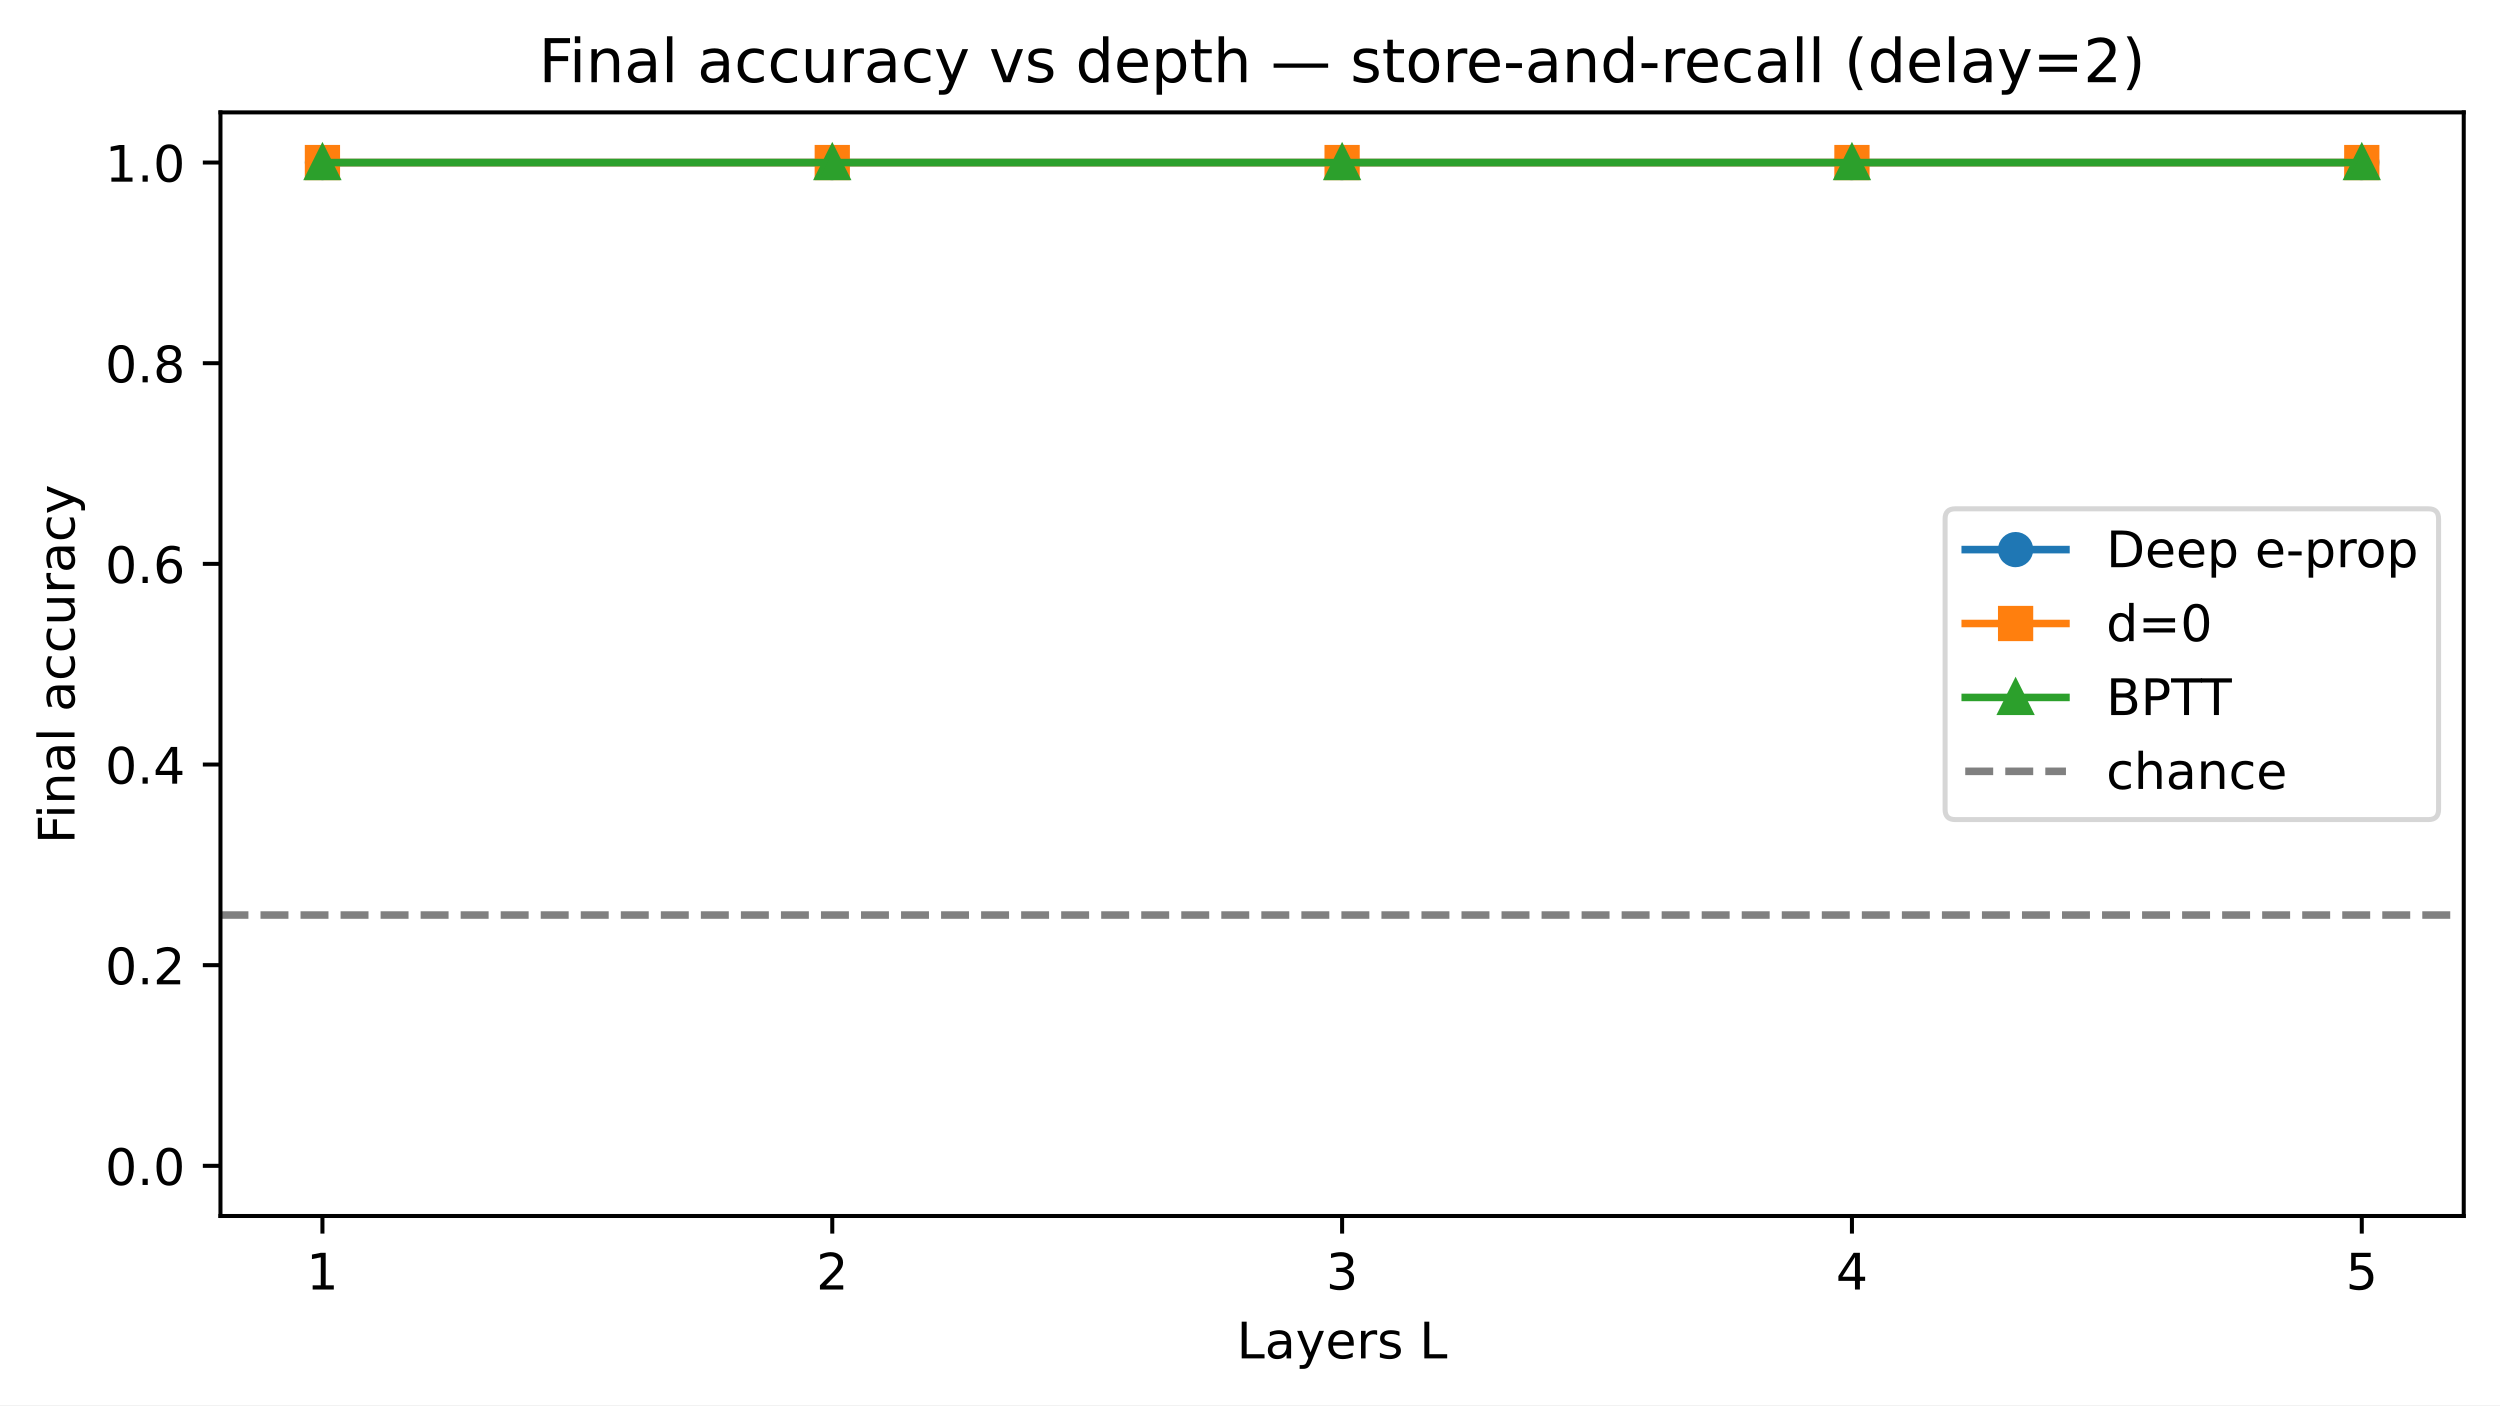
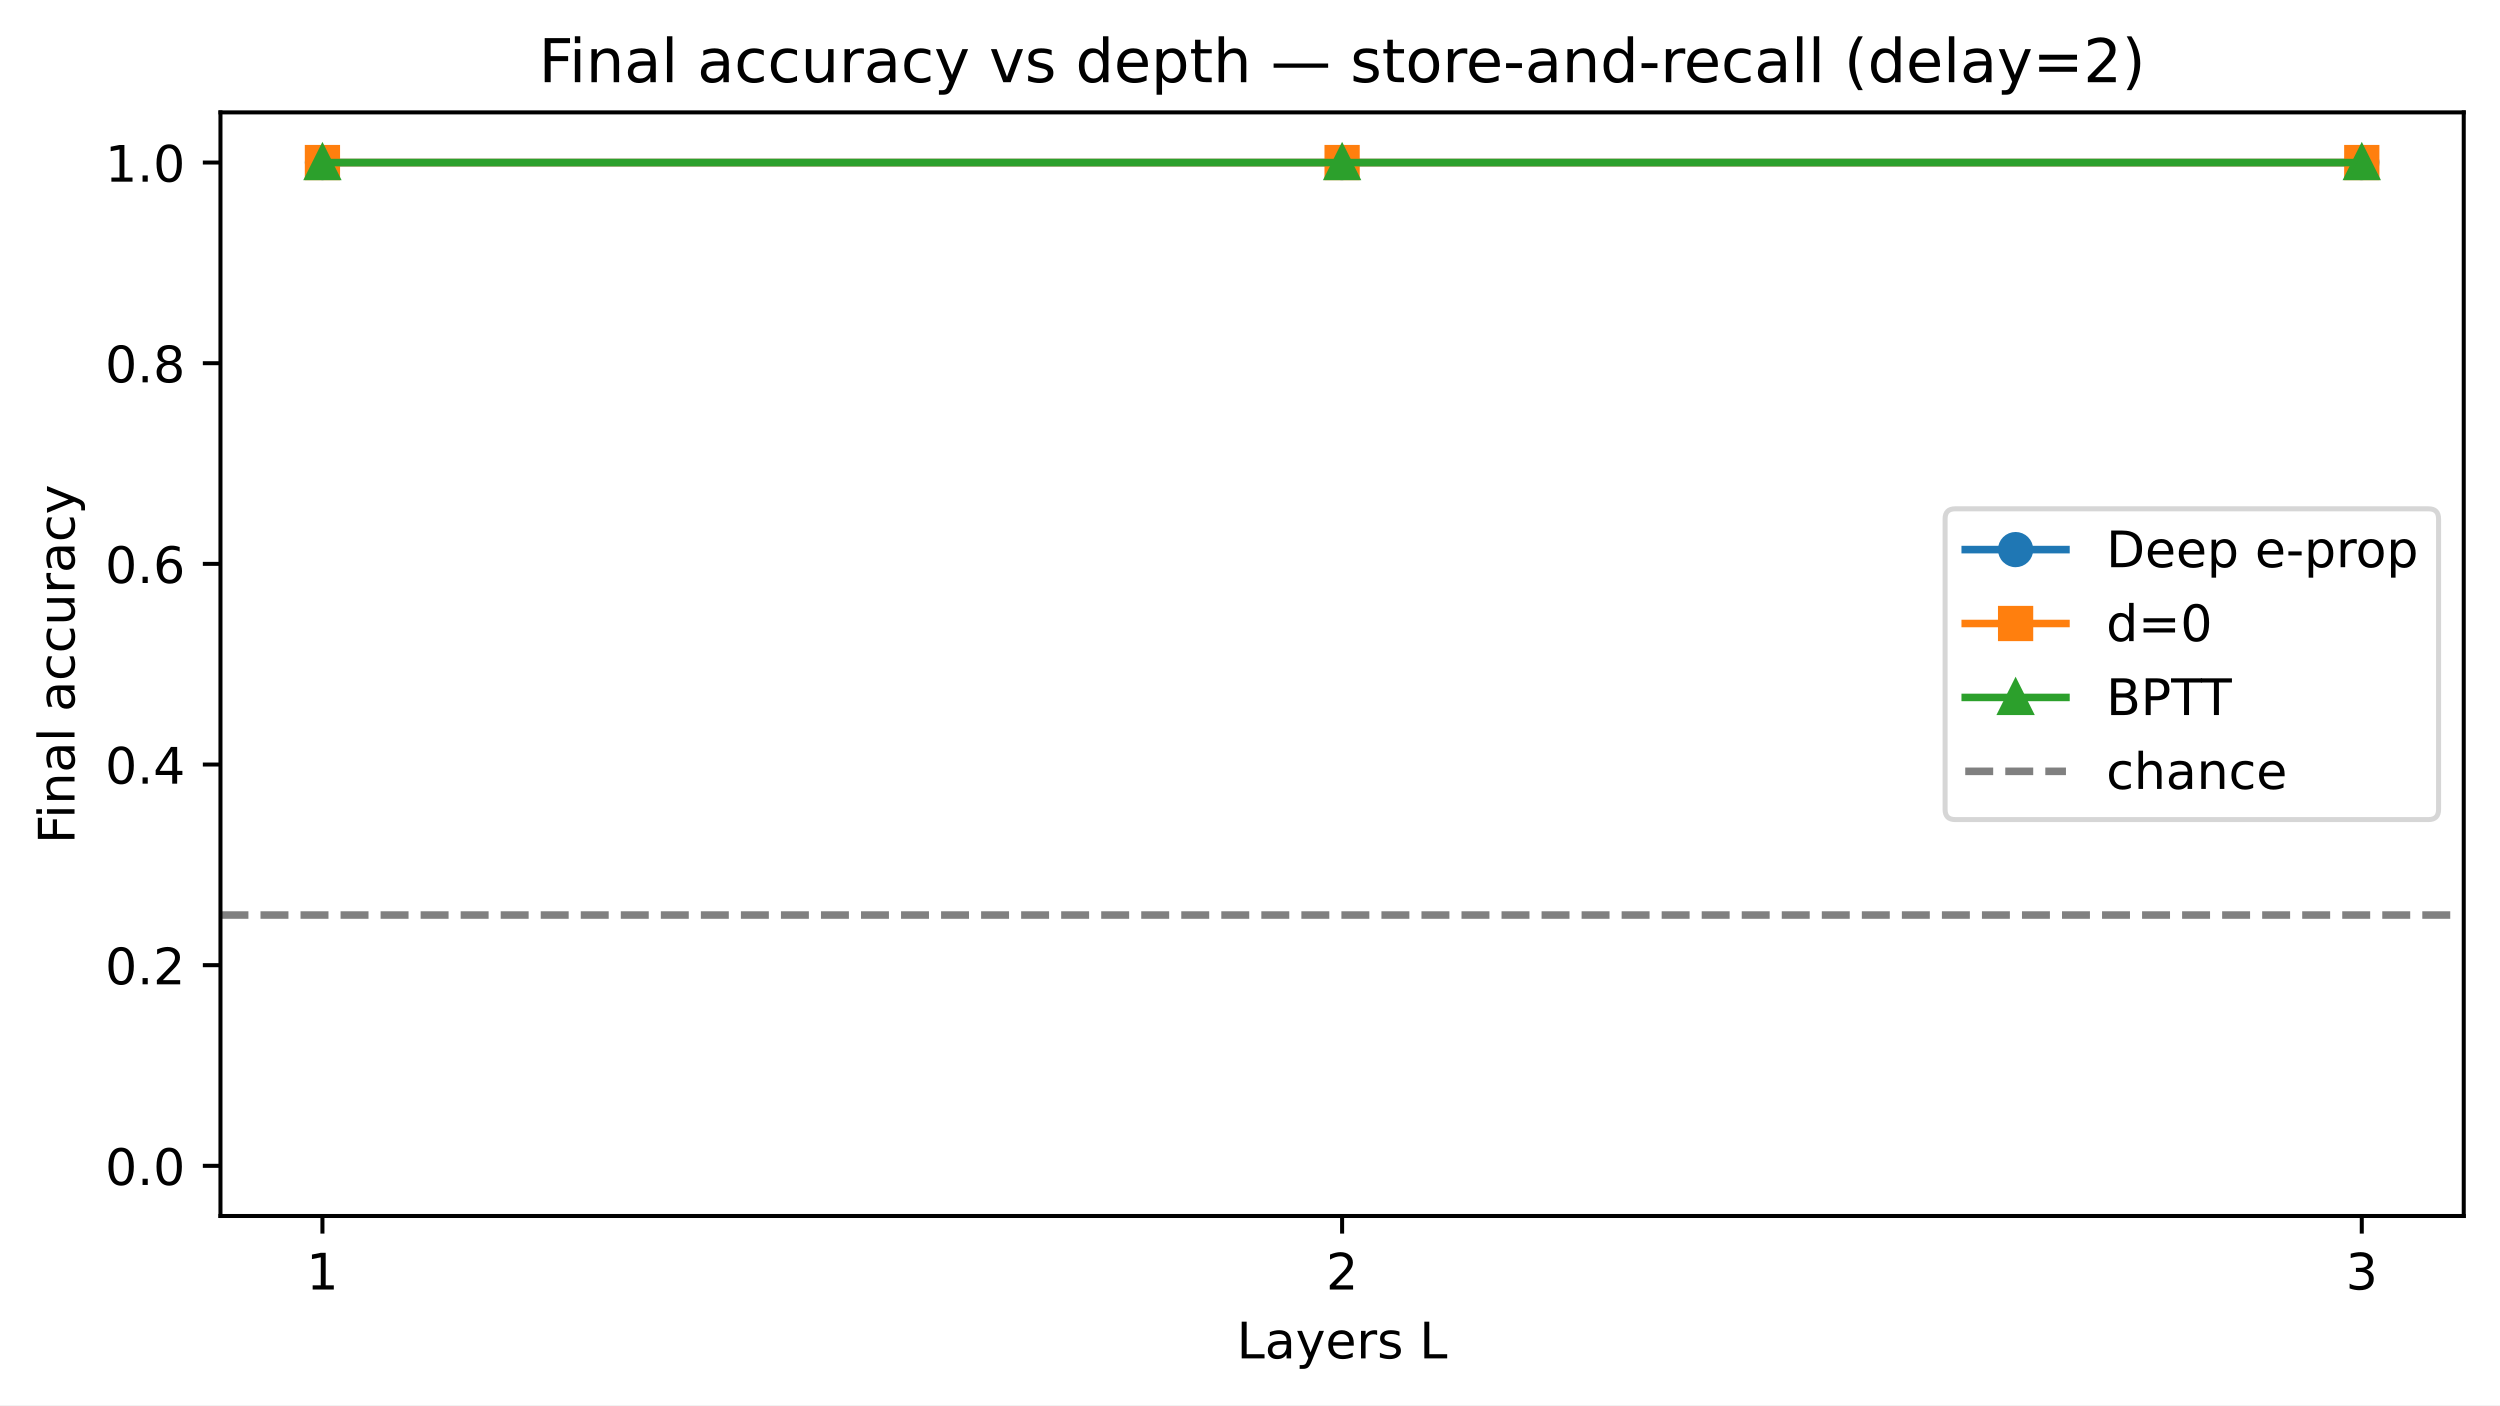
<svg xmlns="http://www.w3.org/2000/svg" xmlns:xlink="http://www.w3.org/1999/xlink" width="496.461pt" height="279.034pt" viewBox="0 0 496.461 279.034" version="1.1">
  <defs>
    <style type="text/css">*{stroke-linejoin: round; stroke-linecap: butt}</style>
  </defs>
  <g id="figure_1">
    <g id="patch_1">
      <path d="M 0 279.034  L 496.461 279.034  L 496.461 0  L 0 0  z " style="fill: #ffffff" />
    </g>
    <g id="axes_1">
      <g id="patch_2">
        <path d="M 43.781 241.478  L 489.261 241.478  L 489.261 22.318  L 43.781 22.318  z " style="fill: #ffffff" />
      </g>
      <g id="matplotlib.axis_1">
        <g id="xtick_1">
          <g id="line2d_1">
            <defs>
-               <path id="mb6ae4dc3d7" d="M 0 0  L 0 3.5  " style="stroke: #000000; stroke-width: 0.8" />
-             </defs>
-             <g>
-               <use xlink:href="#mb6ae4dc3d7" x="64.03" y="241.478" style="stroke: #000000; stroke-width: 0.8" />
+               <path id="m41adc8f583" d="M 0 0  L 0 3.5  " style="stroke: #000000; stroke-width: 0.8" />
+             </defs>
+             <g>
+               <use xlink:href="#m41adc8f583" x="64.03" y="241.478" style="stroke: #000000; stroke-width: 0.8" />
            </g>
          </g>
          <g id="text_1">
            <g transform="translate(60.84909 256.0766) scale(0.1 -0.1)">
              <defs>
                <path id="DejaVuSans-31" d="M 794 531  L 1825 531  L 1825 4091  L 703 3866  L 703 4441  L 1819 4666  L 2450 4666  L 2450 531  L 3481 531  L 3481 0  L 794 0  L 794 531  z " transform="scale(0.015625)" />
              </defs>
              <use xlink:href="#DejaVuSans-31" />
            </g>
          </g>
        </g>
        <g id="xtick_2">
          <g id="line2d_2">
            <g>
-               <use xlink:href="#mb6ae4dc3d7" x="165.276" y="241.478" style="stroke: #000000; stroke-width: 0.8" />
+               <use xlink:href="#m41adc8f583" x="266.521" y="241.478" style="stroke: #000000; stroke-width: 0.8" />
            </g>
          </g>
          <g id="text_2">
-             <g transform="translate(162.0945 256.0766) scale(0.1 -0.1)">
+             <g transform="translate(263.34 256.0766) scale(0.1 -0.1)">
              <defs>
                <path id="DejaVuSans-32" d="M 1228 531  L 3431 531  L 3431 0  L 469 0  L 469 531  Q 828 903 1448 1529  Q 2069 2156 2228 2338  Q 2531 2678 2651 2914  Q 2772 3150 2772 3378  Q 2772 3750 2511 3984  Q 2250 4219 1831 4219  Q 1534 4219 1204 4116  Q 875 4013 500 3803  L 500 4441  Q 881 4594 1212 4672  Q 1544 4750 1819 4750  Q 2544 4750 2975 4387  Q 3406 4025 3406 3419  Q 3406 3131 3298 2873  Q 3191 2616 2906 2266  Q 2828 2175 2409 1742  Q 1991 1309 1228 531  z " transform="scale(0.015625)" />
              </defs>
              <use xlink:href="#DejaVuSans-32" />
            </g>
          </g>
        </g>
        <g id="xtick_3">
          <g id="line2d_3">
            <g>
-               <use xlink:href="#mb6ae4dc3d7" x="266.521" y="241.478" style="stroke: #000000; stroke-width: 0.8" />
+               <use xlink:href="#m41adc8f583" x="469.012" y="241.478" style="stroke: #000000; stroke-width: 0.8" />
            </g>
          </g>
          <g id="text_3">
-             <g transform="translate(263.34 256.0766) scale(0.1 -0.1)">
+             <g transform="translate(465.8309 256.0766) scale(0.1 -0.1)">
              <defs>
                <path id="DejaVuSans-33" d="M 2597 2516  Q 3050 2419 3304 2112  Q 3559 1806 3559 1356  Q 3559 666 3084 287  Q 2609 -91 1734 -91  Q 1441 -91 1130 -33  Q 819 25 488 141  L 488 750  Q 750 597 1062 519  Q 1375 441 1716 441  Q 2309 441 2620 675  Q 2931 909 2931 1356  Q 2931 1769 2642 2001  Q 2353 2234 1838 2234  L 1294 2234  L 1294 2753  L 1863 2753  Q 2328 2753 2575 2939  Q 2822 3125 2822 3475  Q 2822 3834 2567 4026  Q 2313 4219 1838 4219  Q 1578 4219 1281 4162  Q 984 4106 628 3988  L 628 4550  Q 988 4650 1302 4700  Q 1616 4750 1894 4750  Q 2613 4750 3031 4423  Q 3450 4097 3450 3541  Q 3450 3153 3228 2886  Q 3006 2619 2597 2516  z " transform="scale(0.015625)" />
              </defs>
              <use xlink:href="#DejaVuSans-33" />
            </g>
          </g>
        </g>
-         <g id="xtick_4">
-           <g id="line2d_4">
-             <g>
-               <use xlink:href="#mb6ae4dc3d7" x="367.767" y="241.478" style="stroke: #000000; stroke-width: 0.8" />
-             </g>
-           </g>
-           <g id="text_4">
-             <g transform="translate(364.5855 256.0766) scale(0.1 -0.1)">
-               <defs>
-                 <path id="DejaVuSans-34" d="M 2419 4116  L 825 1625  L 2419 1625  L 2419 4116  z M 2253 4666  L 3047 4666  L 3047 1625  L 3713 1625  L 3713 1100  L 3047 1100  L 3047 0  L 2419 0  L 2419 1100  L 313 1100  L 313 1709  L 2253 4666  z " transform="scale(0.015625)" />
-               </defs>
-               <use xlink:href="#DejaVuSans-34" />
-             </g>
-           </g>
-         </g>
-         <g id="xtick_5">
-           <g id="line2d_5">
-             <g>
-               <use xlink:href="#mb6ae4dc3d7" x="469.012" y="241.478" style="stroke: #000000; stroke-width: 0.8" />
-             </g>
-           </g>
-           <g id="text_5">
-             <g transform="translate(465.8309 256.0766) scale(0.1 -0.1)">
-               <defs>
-                 <path id="DejaVuSans-35" d="M 691 4666  L 3169 4666  L 3169 4134  L 1269 4134  L 1269 2991  Q 1406 3038 1543 3061  Q 1681 3084 1819 3084  Q 2600 3084 3056 2656  Q 3513 2228 3513 1497  Q 3513 744 3044 326  Q 2575 -91 1722 -91  Q 1428 -91 1123 -41  Q 819 9 494 109  L 494 744  Q 775 591 1075 516  Q 1375 441 1709 441  Q 2250 441 2565 725  Q 2881 1009 2881 1497  Q 2881 1984 2565 2268  Q 2250 2553 1709 2553  Q 1456 2553 1204 2497  Q 953 2441 691 2322  L 691 4666  z " transform="scale(0.015625)" />
-               </defs>
-               <use xlink:href="#DejaVuSans-35" />
-             </g>
-           </g>
-         </g>
-         <g id="text_6">
+         <g id="text_4">
          <g transform="translate(245.6002 269.7547) scale(0.1 -0.1)">
            <defs>
              <path id="DejaVuSans-4c" d="M 628 4666  L 1259 4666  L 1259 531  L 3531 531  L 3531 0  L 628 0  L 628 4666  z " transform="scale(0.015625)" />
              <path id="DejaVuSans-61" d="M 2194 1759  Q 1497 1759 1228 1600  Q 959 1441 959 1056  Q 959 750 1161 570  Q 1363 391 1709 391  Q 2188 391 2477 730  Q 2766 1069 2766 1631  L 2766 1759  L 2194 1759  z M 3341 1997  L 3341 0  L 2766 0  L 2766 531  Q 2569 213 2275 61  Q 1981 -91 1556 -91  Q 1019 -91 701 211  Q 384 513 384 1019  Q 384 1609 779 1909  Q 1175 2209 1959 2209  L 2766 2209  L 2766 2266  Q 2766 2663 2505 2880  Q 2244 3097 1772 3097  Q 1472 3097 1187 3025  Q 903 2953 641 2809  L 641 3341  Q 956 3463 1253 3523  Q 1550 3584 1831 3584  Q 2591 3584 2966 3190  Q 3341 2797 3341 1997  z " transform="scale(0.015625)" />
              <path id="DejaVuSans-79" d="M 2059 -325  Q 1816 -950 1584 -1140  Q 1353 -1331 966 -1331  L 506 -1331  L 506 -850  L 844 -850  Q 1081 -850 1212 -737  Q 1344 -625 1503 -206  L 1606 56  L 191 3500  L 800 3500  L 1894 763  L 2988 3500  L 3597 3500  L 2059 -325  z " transform="scale(0.015625)" />
              <path id="DejaVuSans-65" d="M 3597 1894  L 3597 1613  L 953 1613  Q 991 1019 1311 708  Q 1631 397 2203 397  Q 2534 397 2845 478  Q 3156 559 3463 722  L 3463 178  Q 3153 47 2828 -22  Q 2503 -91 2169 -91  Q 1331 -91 842 396  Q 353 884 353 1716  Q 353 2575 817 3079  Q 1281 3584 2069 3584  Q 2775 3584 3186 3129  Q 3597 2675 3597 1894  z M 3022 2063  Q 3016 2534 2758 2815  Q 2500 3097 2075 3097  Q 1594 3097 1305 2825  Q 1016 2553 972 2059  L 3022 2063  z " transform="scale(0.015625)" />
              <path id="DejaVuSans-72" d="M 2631 2963  Q 2534 3019 2420 3045  Q 2306 3072 2169 3072  Q 1681 3072 1420 2755  Q 1159 2438 1159 1844  L 1159 0  L 581 0  L 581 3500  L 1159 3500  L 1159 2956  Q 1341 3275 1631 3429  Q 1922 3584 2338 3584  Q 2397 3584 2469 3576  Q 2541 3569 2628 3553  L 2631 2963  z " transform="scale(0.015625)" />
              <path id="DejaVuSans-73" d="M 2834 3397  L 2834 2853  Q 2591 2978 2328 3040  Q 2066 3103 1784 3103  Q 1356 3103 1142 2972  Q 928 2841 928 2578  Q 928 2378 1081 2264  Q 1234 2150 1697 2047  L 1894 2003  Q 2506 1872 2764 1633  Q 3022 1394 3022 966  Q 3022 478 2636 193  Q 2250 -91 1575 -91  Q 1294 -91 989 -36  Q 684 19 347 128  L 347 722  Q 666 556 975 473  Q 1284 391 1588 391  Q 1994 391 2212 530  Q 2431 669 2431 922  Q 2431 1156 2273 1281  Q 2116 1406 1581 1522  L 1381 1569  Q 847 1681 609 1914  Q 372 2147 372 2553  Q 372 3047 722 3315  Q 1072 3584 1716 3584  Q 2034 3584 2315 3537  Q 2597 3491 2834 3397  z " transform="scale(0.015625)" />
              <path id="DejaVuSans-20" transform="scale(0.015625)" />
            </defs>
            <use xlink:href="#DejaVuSans-4c" />
            <use xlink:href="#DejaVuSans-61" transform="translate(55.71289 0)" />
            <use xlink:href="#DejaVuSans-79" transform="translate(116.9922 0)" />
            <use xlink:href="#DejaVuSans-65" transform="translate(176.1719 0)" />
            <use xlink:href="#DejaVuSans-72" transform="translate(237.6953 0)" />
            <use xlink:href="#DejaVuSans-73" transform="translate(278.8086 0)" />
            <use xlink:href="#DejaVuSans-20" transform="translate(330.9082 0)" />
            <use xlink:href="#DejaVuSans-4c" transform="translate(362.6953 0)" />
          </g>
        </g>
      </g>
      <g id="matplotlib.axis_2">
        <g id="ytick_1">
-           <g id="line2d_6">
-             <defs>
-               <path id="m375830b185" d="M 0 0  L -3.5 0  " style="stroke: #000000; stroke-width: 0.8" />
-             </defs>
-             <g>
-               <use xlink:href="#m375830b185" x="43.781" y="231.516" style="stroke: #000000; stroke-width: 0.8" />
-             </g>
-           </g>
-           <g id="text_7">
+           <g id="line2d_4">
+             <defs>
+               <path id="m6d44e389f0" d="M 0 0  L -3.5 0  " style="stroke: #000000; stroke-width: 0.8" />
+             </defs>
+             <g>
+               <use xlink:href="#m6d44e389f0" x="43.781" y="231.516" style="stroke: #000000; stroke-width: 0.8" />
+             </g>
+           </g>
+           <g id="text_5">
            <g transform="translate(20.87813 235.3155) scale(0.1 -0.1)">
              <defs>
                <path id="DejaVuSans-30" d="M 2034 4250  Q 1547 4250 1301 3770  Q 1056 3291 1056 2328  Q 1056 1369 1301 889  Q 1547 409 2034 409  Q 2525 409 2770 889  Q 3016 1369 3016 2328  Q 3016 3291 2770 3770  Q 2525 4250 2034 4250  z M 2034 4750  Q 2819 4750 3233 4129  Q 3647 3509 3647 2328  Q 3647 1150 3233 529  Q 2819 -91 2034 -91  Q 1250 -91 836 529  Q 422 1150 422 2328  Q 422 3509 836 4129  Q 1250 4750 2034 4750  z " transform="scale(0.015625)" />
                <path id="DejaVuSans-2e" d="M 684 794  L 1344 794  L 1344 0  L 684 0  L 684 794  z " transform="scale(0.015625)" />
              </defs>
              <use xlink:href="#DejaVuSans-30" />
              <use xlink:href="#DejaVuSans-2e" transform="translate(63.62305 0)" />
              <use xlink:href="#DejaVuSans-30" transform="translate(95.41016 0)" />
            </g>
          </g>
        </g>
        <g id="ytick_2">
-           <g id="line2d_7">
-             <g>
-               <use xlink:href="#m375830b185" x="43.781" y="191.669" style="stroke: #000000; stroke-width: 0.8" />
-             </g>
-           </g>
-           <g id="text_8">
+           <g id="line2d_5">
+             <g>
+               <use xlink:href="#m6d44e389f0" x="43.781" y="191.669" style="stroke: #000000; stroke-width: 0.8" />
+             </g>
+           </g>
+           <g id="text_6">
            <g transform="translate(20.87813 195.4683) scale(0.1 -0.1)">
              <use xlink:href="#DejaVuSans-30" />
              <use xlink:href="#DejaVuSans-2e" transform="translate(63.62305 0)" />
              <use xlink:href="#DejaVuSans-32" transform="translate(95.41016 0)" />
            </g>
          </g>
        </g>
        <g id="ytick_3">
+           <g id="line2d_6">
+             <g>
+               <use xlink:href="#m6d44e389f0" x="43.781" y="151.822" style="stroke: #000000; stroke-width: 0.8" />
+             </g>
+           </g>
+           <g id="text_7">
+             <g transform="translate(20.87813 155.621) scale(0.1 -0.1)">
+               <defs>
+                 <path id="DejaVuSans-34" d="M 2419 4116  L 825 1625  L 2419 1625  L 2419 4116  z M 2253 4666  L 3047 4666  L 3047 1625  L 3713 1625  L 3713 1100  L 3047 1100  L 3047 0  L 2419 0  L 2419 1100  L 313 1100  L 313 1709  L 2253 4666  z " transform="scale(0.015625)" />
+               </defs>
+               <use xlink:href="#DejaVuSans-30" />
+               <use xlink:href="#DejaVuSans-2e" transform="translate(63.62305 0)" />
+               <use xlink:href="#DejaVuSans-34" transform="translate(95.41016 0)" />
+             </g>
+           </g>
+         </g>
+         <g id="ytick_4">
+           <g id="line2d_7">
+             <g>
+               <use xlink:href="#m6d44e389f0" x="43.781" y="111.974" style="stroke: #000000; stroke-width: 0.8" />
+             </g>
+           </g>
+           <g id="text_8">
+             <g transform="translate(20.87813 115.7737) scale(0.1 -0.1)">
+               <defs>
+                 <path id="DejaVuSans-36" d="M 2113 2584  Q 1688 2584 1439 2293  Q 1191 2003 1191 1497  Q 1191 994 1439 701  Q 1688 409 2113 409  Q 2538 409 2786 701  Q 3034 994 3034 1497  Q 3034 2003 2786 2293  Q 2538 2584 2113 2584  z M 3366 4563  L 3366 3988  Q 3128 4100 2886 4159  Q 2644 4219 2406 4219  Q 1781 4219 1451 3797  Q 1122 3375 1075 2522  Q 1259 2794 1537 2939  Q 1816 3084 2150 3084  Q 2853 3084 3261 2657  Q 3669 2231 3669 1497  Q 3669 778 3244 343  Q 2819 -91 2113 -91  Q 1303 -91 875 529  Q 447 1150 447 2328  Q 447 3434 972 4092  Q 1497 4750 2381 4750  Q 2619 4750 2861 4703  Q 3103 4656 3366 4563  z " transform="scale(0.015625)" />
+               </defs>
+               <use xlink:href="#DejaVuSans-30" />
+               <use xlink:href="#DejaVuSans-2e" transform="translate(63.62305 0)" />
+               <use xlink:href="#DejaVuSans-36" transform="translate(95.41016 0)" />
+             </g>
+           </g>
+         </g>
+         <g id="ytick_5">
          <g id="line2d_8">
            <g>
-               <use xlink:href="#m375830b185" x="43.781" y="151.822" style="stroke: #000000; stroke-width: 0.8" />
+               <use xlink:href="#m6d44e389f0" x="43.781" y="72.127" style="stroke: #000000; stroke-width: 0.8" />
            </g>
          </g>
          <g id="text_9">
-             <g transform="translate(20.87813 155.621) scale(0.1 -0.1)">
+             <g transform="translate(20.87813 75.92643) scale(0.1 -0.1)">
+               <defs>
+                 <path id="DejaVuSans-38" d="M 2034 2216  Q 1584 2216 1326 1975  Q 1069 1734 1069 1313  Q 1069 891 1326 650  Q 1584 409 2034 409  Q 2484 409 2743 651  Q 3003 894 3003 1313  Q 3003 1734 2745 1975  Q 2488 2216 2034 2216  z M 1403 2484  Q 997 2584 770 2862  Q 544 3141 544 3541  Q 544 4100 942 4425  Q 1341 4750 2034 4750  Q 2731 4750 3128 4425  Q 3525 4100 3525 3541  Q 3525 3141 3298 2862  Q 3072 2584 2669 2484  Q 3125 2378 3379 2068  Q 3634 1759 3634 1313  Q 3634 634 3220 271  Q 2806 -91 2034 -91  Q 1263 -91 848 271  Q 434 634 434 1313  Q 434 1759 690 2068  Q 947 2378 1403 2484  z M 1172 3481  Q 1172 3119 1398 2916  Q 1625 2713 2034 2713  Q 2441 2713 2670 2916  Q 2900 3119 2900 3481  Q 2900 3844 2670 4047  Q 2441 4250 2034 4250  Q 1625 4250 1398 4047  Q 1172 3844 1172 3481  z " transform="scale(0.015625)" />
+               </defs>
              <use xlink:href="#DejaVuSans-30" />
              <use xlink:href="#DejaVuSans-2e" transform="translate(63.62305 0)" />
-               <use xlink:href="#DejaVuSans-34" transform="translate(95.41016 0)" />
-             </g>
-           </g>
-         </g>
-         <g id="ytick_4">
+               <use xlink:href="#DejaVuSans-38" transform="translate(95.41016 0)" />
+             </g>
+           </g>
+         </g>
+         <g id="ytick_6">
          <g id="line2d_9">
            <g>
-               <use xlink:href="#m375830b185" x="43.781" y="111.974" style="stroke: #000000; stroke-width: 0.8" />
+               <use xlink:href="#m6d44e389f0" x="43.781" y="32.28" style="stroke: #000000; stroke-width: 0.8" />
            </g>
          </g>
          <g id="text_10">
-             <g transform="translate(20.87813 115.7737) scale(0.1 -0.1)">
-               <defs>
-                 <path id="DejaVuSans-36" d="M 2113 2584  Q 1688 2584 1439 2293  Q 1191 2003 1191 1497  Q 1191 994 1439 701  Q 1688 409 2113 409  Q 2538 409 2786 701  Q 3034 994 3034 1497  Q 3034 2003 2786 2293  Q 2538 2584 2113 2584  z M 3366 4563  L 3366 3988  Q 3128 4100 2886 4159  Q 2644 4219 2406 4219  Q 1781 4219 1451 3797  Q 1122 3375 1075 2522  Q 1259 2794 1537 2939  Q 1816 3084 2150 3084  Q 2853 3084 3261 2657  Q 3669 2231 3669 1497  Q 3669 778 3244 343  Q 2819 -91 2113 -91  Q 1303 -91 875 529  Q 447 1150 447 2328  Q 447 3434 972 4092  Q 1497 4750 2381 4750  Q 2619 4750 2861 4703  Q 3103 4656 3366 4563  z " transform="scale(0.015625)" />
-               </defs>
-               <use xlink:href="#DejaVuSans-30" />
-               <use xlink:href="#DejaVuSans-2e" transform="translate(63.62305 0)" />
-               <use xlink:href="#DejaVuSans-36" transform="translate(95.41016 0)" />
-             </g>
-           </g>
-         </g>
-         <g id="ytick_5">
-           <g id="line2d_10">
-             <g>
-               <use xlink:href="#m375830b185" x="43.781" y="72.127" style="stroke: #000000; stroke-width: 0.8" />
-             </g>
-           </g>
-           <g id="text_11">
-             <g transform="translate(20.87813 75.92643) scale(0.1 -0.1)">
-               <defs>
-                 <path id="DejaVuSans-38" d="M 2034 2216  Q 1584 2216 1326 1975  Q 1069 1734 1069 1313  Q 1069 891 1326 650  Q 1584 409 2034 409  Q 2484 409 2743 651  Q 3003 894 3003 1313  Q 3003 1734 2745 1975  Q 2488 2216 2034 2216  z M 1403 2484  Q 997 2584 770 2862  Q 544 3141 544 3541  Q 544 4100 942 4425  Q 1341 4750 2034 4750  Q 2731 4750 3128 4425  Q 3525 4100 3525 3541  Q 3525 3141 3298 2862  Q 3072 2584 2669 2484  Q 3125 2378 3379 2068  Q 3634 1759 3634 1313  Q 3634 634 3220 271  Q 2806 -91 2034 -91  Q 1263 -91 848 271  Q 434 634 434 1313  Q 434 1759 690 2068  Q 947 2378 1403 2484  z M 1172 3481  Q 1172 3119 1398 2916  Q 1625 2713 2034 2713  Q 2441 2713 2670 2916  Q 2900 3119 2900 3481  Q 2900 3844 2670 4047  Q 2441 4250 2034 4250  Q 1625 4250 1398 4047  Q 1172 3844 1172 3481  z " transform="scale(0.015625)" />
-               </defs>
-               <use xlink:href="#DejaVuSans-30" />
-               <use xlink:href="#DejaVuSans-2e" transform="translate(63.62305 0)" />
-               <use xlink:href="#DejaVuSans-38" transform="translate(95.41016 0)" />
-             </g>
-           </g>
-         </g>
-         <g id="ytick_6">
-           <g id="line2d_11">
-             <g>
-               <use xlink:href="#m375830b185" x="43.781" y="32.28" style="stroke: #000000; stroke-width: 0.8" />
-             </g>
-           </g>
-           <g id="text_12">
            <g transform="translate(20.87813 36.07916) scale(0.1 -0.1)">
              <use xlink:href="#DejaVuSans-31" />
              <use xlink:href="#DejaVuSans-2e" transform="translate(63.62305 0)" />
              <use xlink:href="#DejaVuSans-30" transform="translate(95.41016 0)" />
            </g>
          </g>
        </g>
-         <g id="text_13">
+         <g id="text_11">
          <g transform="translate(14.79844 167.5708) rotate(-90) scale(0.1 -0.1)">
            <defs>
              <path id="DejaVuSans-46" d="M 628 4666  L 3309 4666  L 3309 4134  L 1259 4134  L 1259 2759  L 3109 2759  L 3109 2228  L 1259 2228  L 1259 0  L 628 0  L 628 4666  z " transform="scale(0.015625)" />
              <path id="DejaVuSans-69" d="M 603 3500  L 1178 3500  L 1178 0  L 603 0  L 603 3500  z M 603 4863  L 1178 4863  L 1178 4134  L 603 4134  L 603 4863  z " transform="scale(0.015625)" />
              <path id="DejaVuSans-6e" d="M 3513 2113  L 3513 0  L 2938 0  L 2938 2094  Q 2938 2591 2744 2837  Q 2550 3084 2163 3084  Q 1697 3084 1428 2787  Q 1159 2491 1159 1978  L 1159 0  L 581 0  L 581 3500  L 1159 3500  L 1159 2956  Q 1366 3272 1645 3428  Q 1925 3584 2291 3584  Q 2894 3584 3203 3211  Q 3513 2838 3513 2113  z " transform="scale(0.015625)" />
              <path id="DejaVuSans-6c" d="M 603 4863  L 1178 4863  L 1178 0  L 603 0  L 603 4863  z " transform="scale(0.015625)" />
              <path id="DejaVuSans-63" d="M 3122 3366  L 3122 2828  Q 2878 2963 2633 3030  Q 2388 3097 2138 3097  Q 1578 3097 1268 2742  Q 959 2388 959 1747  Q 959 1106 1268 751  Q 1578 397 2138 397  Q 2388 397 2633 464  Q 2878 531 3122 666  L 3122 134  Q 2881 22 2623 -34  Q 2366 -91 2075 -91  Q 1284 -91 818 406  Q 353 903 353 1747  Q 353 2603 823 3093  Q 1294 3584 2113 3584  Q 2378 3584 2631 3529  Q 2884 3475 3122 3366  z " transform="scale(0.015625)" />
              <path id="DejaVuSans-75" d="M 544 1381  L 544 3500  L 1119 3500  L 1119 1403  Q 1119 906 1312 657  Q 1506 409 1894 409  Q 2359 409 2629 706  Q 2900 1003 2900 1516  L 2900 3500  L 3475 3500  L 3475 0  L 2900 0  L 2900 538  Q 2691 219 2414 64  Q 2138 -91 1772 -91  Q 1169 -91 856 284  Q 544 659 544 1381  z M 1991 3584  L 1991 3584  z " transform="scale(0.015625)" />
            </defs>
            <use xlink:href="#DejaVuSans-46" />
            <use xlink:href="#DejaVuSans-69" transform="translate(50.26953 0)" />
            <use xlink:href="#DejaVuSans-6e" transform="translate(78.05273 0)" />
            <use xlink:href="#DejaVuSans-61" transform="translate(141.4316 0)" />
            <use xlink:href="#DejaVuSans-6c" transform="translate(202.7109 0)" />
            <use xlink:href="#DejaVuSans-20" transform="translate(230.4941 0)" />
            <use xlink:href="#DejaVuSans-61" transform="translate(262.2812 0)" />
            <use xlink:href="#DejaVuSans-63" transform="translate(323.5605 0)" />
            <use xlink:href="#DejaVuSans-63" transform="translate(378.541 0)" />
            <use xlink:href="#DejaVuSans-75" transform="translate(433.5215 0)" />
            <use xlink:href="#DejaVuSans-72" transform="translate(496.9004 0)" />
            <use xlink:href="#DejaVuSans-61" transform="translate(538.0137 0)" />
            <use xlink:href="#DejaVuSans-63" transform="translate(599.293 0)" />
            <use xlink:href="#DejaVuSans-79" transform="translate(654.2734 0)" />
          </g>
        </g>
      </g>
+       <g id="line2d_10">
+         <path d="M 64.03 32.28  L 266.521 32.28  L 469.012 32.28  " clip-path="url(#pab50d20a42)" style="fill: none; stroke: #1f77b4; stroke-width: 1.5; stroke-linecap: square" />
+         <defs>
+           <path id="mc6fd444b51" d="M 0 3  C 0.796 3 1.559 2.684 2.121 2.121  C 2.684 1.559 3 0.796 3 0  C 3 -0.796 2.684 -1.559 2.121 -2.121  C 1.559 -2.684 0.796 -3 0 -3  C -0.796 -3 -1.559 -2.684 -2.121 -2.121  C -2.684 -1.559 -3 -0.796 -3 0  C -3 0.796 -2.684 1.559 -2.121 2.121  C -1.559 2.684 -0.796 3 0 3  z " style="stroke: #1f77b4" />
+         </defs>
+         <g clip-path="url(#pab50d20a42)">
+           <use xlink:href="#mc6fd444b51" x="64.03" y="32.28" style="fill: #1f77b4; stroke: #1f77b4" />
+           <use xlink:href="#mc6fd444b51" x="266.521" y="32.28" style="fill: #1f77b4; stroke: #1f77b4" />
+           <use xlink:href="#mc6fd444b51" x="469.012" y="32.28" style="fill: #1f77b4; stroke: #1f77b4" />
+         </g>
+       </g>
+       <g id="line2d_11">
+         <path d="M 64.03 32.28  L 266.521 32.28  L 469.012 32.28  " clip-path="url(#pab50d20a42)" style="fill: none; stroke: #ff7f0e; stroke-width: 1.5; stroke-linecap: square" />
+         <defs>
+           <path id="ma25e62cceb" d="M -3 3  L 3 3  L 3 -3  L -3 -3  z " style="stroke: #ff7f0e; stroke-linejoin: miter" />
+         </defs>
+         <g clip-path="url(#pab50d20a42)">
+           <use xlink:href="#ma25e62cceb" x="64.03" y="32.28" style="fill: #ff7f0e; stroke: #ff7f0e; stroke-linejoin: miter" />
+           <use xlink:href="#ma25e62cceb" x="266.521" y="32.28" style="fill: #ff7f0e; stroke: #ff7f0e; stroke-linejoin: miter" />
+           <use xlink:href="#ma25e62cceb" x="469.012" y="32.28" style="fill: #ff7f0e; stroke: #ff7f0e; stroke-linejoin: miter" />
+         </g>
+       </g>
      <g id="line2d_12">
-         <path d="M 64.03 32.28  L 165.276 32.28  L 266.521 32.28  L 367.767 32.28  L 469.012 32.28  " clip-path="url(#pe57bac7a44)" style="fill: none; stroke: #1f77b4; stroke-width: 1.5; stroke-linecap: square" />
+         <path d="M 64.03 32.28  L 266.521 32.28  L 469.012 32.28  " clip-path="url(#pab50d20a42)" style="fill: none; stroke: #2ca02c; stroke-width: 1.5; stroke-linecap: square" />
        <defs>
-           <path id="mebf9837f6a" d="M 0 3  C 0.796 3 1.559 2.684 2.121 2.121  C 2.684 1.559 3 0.796 3 0  C 3 -0.796 2.684 -1.559 2.121 -2.121  C 1.559 -2.684 0.796 -3 0 -3  C -0.796 -3 -1.559 -2.684 -2.121 -2.121  C -2.684 -1.559 -3 -0.796 -3 0  C -3 0.796 -2.684 1.559 -2.121 2.121  C -1.559 2.684 -0.796 3 0 3  z " style="stroke: #1f77b4" />
+           <path id="m98f8d98212" d="M 0 -3  L -3 3  L 3 3  z " style="stroke: #2ca02c; stroke-linejoin: miter" />
        </defs>
-         <g clip-path="url(#pe57bac7a44)">
-           <use xlink:href="#mebf9837f6a" x="64.03" y="32.28" style="fill: #1f77b4; stroke: #1f77b4" />
-           <use xlink:href="#mebf9837f6a" x="165.276" y="32.28" style="fill: #1f77b4; stroke: #1f77b4" />
-           <use xlink:href="#mebf9837f6a" x="266.521" y="32.28" style="fill: #1f77b4; stroke: #1f77b4" />
-           <use xlink:href="#mebf9837f6a" x="367.767" y="32.28" style="fill: #1f77b4; stroke: #1f77b4" />
-           <use xlink:href="#mebf9837f6a" x="469.012" y="32.28" style="fill: #1f77b4; stroke: #1f77b4" />
+         <g clip-path="url(#pab50d20a42)">
+           <use xlink:href="#m98f8d98212" x="64.03" y="32.28" style="fill: #2ca02c; stroke: #2ca02c; stroke-linejoin: miter" />
+           <use xlink:href="#m98f8d98212" x="266.521" y="32.28" style="fill: #2ca02c; stroke: #2ca02c; stroke-linejoin: miter" />
+           <use xlink:href="#m98f8d98212" x="469.012" y="32.28" style="fill: #2ca02c; stroke: #2ca02c; stroke-linejoin: miter" />
        </g>
      </g>
      <g id="line2d_13">
-         <path d="M 64.03 32.28  L 165.276 32.28  L 266.521 32.28  L 367.767 32.28  L 469.012 32.28  " clip-path="url(#pe57bac7a44)" style="fill: none; stroke: #ff7f0e; stroke-width: 1.5; stroke-linecap: square" />
-         <defs>
-           <path id="m293130f8f7" d="M -3 3  L 3 3  L 3 -3  L -3 -3  z " style="stroke: #ff7f0e; stroke-linejoin: miter" />
-         </defs>
-         <g clip-path="url(#pe57bac7a44)">
-           <use xlink:href="#m293130f8f7" x="64.03" y="32.28" style="fill: #ff7f0e; stroke: #ff7f0e; stroke-linejoin: miter" />
-           <use xlink:href="#m293130f8f7" x="165.276" y="32.28" style="fill: #ff7f0e; stroke: #ff7f0e; stroke-linejoin: miter" />
-           <use xlink:href="#m293130f8f7" x="266.521" y="32.28" style="fill: #ff7f0e; stroke: #ff7f0e; stroke-linejoin: miter" />
-           <use xlink:href="#m293130f8f7" x="367.767" y="32.28" style="fill: #ff7f0e; stroke: #ff7f0e; stroke-linejoin: miter" />
-           <use xlink:href="#m293130f8f7" x="469.012" y="32.28" style="fill: #ff7f0e; stroke: #ff7f0e; stroke-linejoin: miter" />
-         </g>
-       </g>
-       <g id="line2d_14">
-         <path d="M 64.03 32.28  L 165.276 32.28  L 266.521 32.28  L 367.767 32.28  L 469.012 32.28  " clip-path="url(#pe57bac7a44)" style="fill: none; stroke: #2ca02c; stroke-width: 1.5; stroke-linecap: square" />
-         <defs>
-           <path id="m0e2f5db9a8" d="M 0 -3  L -3 3  L 3 3  z " style="stroke: #2ca02c; stroke-linejoin: miter" />
-         </defs>
-         <g clip-path="url(#pe57bac7a44)">
-           <use xlink:href="#m0e2f5db9a8" x="64.03" y="32.28" style="fill: #2ca02c; stroke: #2ca02c; stroke-linejoin: miter" />
-           <use xlink:href="#m0e2f5db9a8" x="165.276" y="32.28" style="fill: #2ca02c; stroke: #2ca02c; stroke-linejoin: miter" />
-           <use xlink:href="#m0e2f5db9a8" x="266.521" y="32.28" style="fill: #2ca02c; stroke: #2ca02c; stroke-linejoin: miter" />
-           <use xlink:href="#m0e2f5db9a8" x="367.767" y="32.28" style="fill: #2ca02c; stroke: #2ca02c; stroke-linejoin: miter" />
-           <use xlink:href="#m0e2f5db9a8" x="469.012" y="32.28" style="fill: #2ca02c; stroke: #2ca02c; stroke-linejoin: miter" />
-         </g>
-       </g>
-       <g id="line2d_15">
-         <path d="M 43.781 181.707  L 489.261 181.707  " clip-path="url(#pe57bac7a44)" style="fill: none; stroke-dasharray: 5.55,2.4; stroke-dashoffset: 0; stroke: #808080; stroke-width: 1.5" />
+         <path d="M 43.781 181.707  L 489.261 181.707  " clip-path="url(#pab50d20a42)" style="fill: none; stroke-dasharray: 5.55,2.4; stroke-dashoffset: 0; stroke: #808080; stroke-width: 1.5" />
      </g>
      <g id="patch_3">
        <path d="M 43.781 241.478  L 43.781 22.318  " style="fill: none; stroke: #000000; stroke-width: 0.8; stroke-linejoin: miter; stroke-linecap: square" />
      </g>
      <g id="patch_4">
        <path d="M 489.261 241.478  L 489.261 22.318  " style="fill: none; stroke: #000000; stroke-width: 0.8; stroke-linejoin: miter; stroke-linecap: square" />
      </g>
      <g id="patch_5">
        <path d="M 43.781 241.478  L 489.261 241.478  " style="fill: none; stroke: #000000; stroke-width: 0.8; stroke-linejoin: miter; stroke-linecap: square" />
      </g>
      <g id="patch_6">
        <path d="M 43.781 22.318  L 489.261 22.318  " style="fill: none; stroke: #000000; stroke-width: 0.8; stroke-linejoin: miter; stroke-linecap: square" />
      </g>
-       <g id="text_14">
+       <g id="text_12">
        <g transform="translate(106.9916 16.31812) scale(0.12 -0.12)">
          <defs>
            <path id="DejaVuSans-76" d="M 191 3500  L 800 3500  L 1894 563  L 2988 3500  L 3597 3500  L 2284 0  L 1503 0  L 191 3500  z " transform="scale(0.015625)" />
            <path id="DejaVuSans-64" d="M 2906 2969  L 2906 4863  L 3481 4863  L 3481 0  L 2906 0  L 2906 525  Q 2725 213 2448 61  Q 2172 -91 1784 -91  Q 1150 -91 751 415  Q 353 922 353 1747  Q 353 2572 751 3078  Q 1150 3584 1784 3584  Q 2172 3584 2448 3432  Q 2725 3281 2906 2969  z M 947 1747  Q 947 1113 1208 752  Q 1469 391 1925 391  Q 2381 391 2643 752  Q 2906 1113 2906 1747  Q 2906 2381 2643 2742  Q 2381 3103 1925 3103  Q 1469 3103 1208 2742  Q 947 2381 947 1747  z " transform="scale(0.015625)" />
            <path id="DejaVuSans-70" d="M 1159 525  L 1159 -1331  L 581 -1331  L 581 3500  L 1159 3500  L 1159 2969  Q 1341 3281 1617 3432  Q 1894 3584 2278 3584  Q 2916 3584 3314 3078  Q 3713 2572 3713 1747  Q 3713 922 3314 415  Q 2916 -91 2278 -91  Q 1894 -91 1617 61  Q 1341 213 1159 525  z M 3116 1747  Q 3116 2381 2855 2742  Q 2594 3103 2138 3103  Q 1681 3103 1420 2742  Q 1159 2381 1159 1747  Q 1159 1113 1420 752  Q 1681 391 2138 391  Q 2594 391 2855 752  Q 3116 1113 3116 1747  z " transform="scale(0.015625)" />
            <path id="DejaVuSans-74" d="M 1172 4494  L 1172 3500  L 2356 3500  L 2356 3053  L 1172 3053  L 1172 1153  Q 1172 725 1289 603  Q 1406 481 1766 481  L 2356 481  L 2356 0  L 1766 0  Q 1100 0 847 248  Q 594 497 594 1153  L 594 3053  L 172 3053  L 172 3500  L 594 3500  L 594 4494  L 1172 4494  z " transform="scale(0.015625)" />
            <path id="DejaVuSans-68" d="M 3513 2113  L 3513 0  L 2938 0  L 2938 2094  Q 2938 2591 2744 2837  Q 2550 3084 2163 3084  Q 1697 3084 1428 2787  Q 1159 2491 1159 1978  L 1159 0  L 581 0  L 581 4863  L 1159 4863  L 1159 2956  Q 1366 3272 1645 3428  Q 1925 3584 2291 3584  Q 2894 3584 3203 3211  Q 3513 2838 3513 2113  z " transform="scale(0.015625)" />
            <path id="DejaVuSans-2014" d="M 313 1978  L 6088 1978  L 6088 1528  L 313 1528  L 313 1978  z " transform="scale(0.015625)" />
            <path id="DejaVuSans-6f" d="M 1959 3097  Q 1497 3097 1228 2736  Q 959 2375 959 1747  Q 959 1119 1226 758  Q 1494 397 1959 397  Q 2419 397 2687 759  Q 2956 1122 2956 1747  Q 2956 2369 2687 2733  Q 2419 3097 1959 3097  z M 1959 3584  Q 2709 3584 3137 3096  Q 3566 2609 3566 1747  Q 3566 888 3137 398  Q 2709 -91 1959 -91  Q 1206 -91 779 398  Q 353 888 353 1747  Q 353 2609 779 3096  Q 1206 3584 1959 3584  z " transform="scale(0.015625)" />
            <path id="DejaVuSans-2d" d="M 313 2009  L 1997 2009  L 1997 1497  L 313 1497  L 313 2009  z " transform="scale(0.015625)" />
            <path id="DejaVuSans-28" d="M 1984 4856  Q 1566 4138 1362 3434  Q 1159 2731 1159 2009  Q 1159 1288 1364 580  Q 1569 -128 1984 -844  L 1484 -844  Q 1016 -109 783 600  Q 550 1309 550 2009  Q 550 2706 781 3412  Q 1013 4119 1484 4856  L 1984 4856  z " transform="scale(0.015625)" />
            <path id="DejaVuSans-3d" d="M 678 2906  L 4684 2906  L 4684 2381  L 678 2381  L 678 2906  z M 678 1631  L 4684 1631  L 4684 1100  L 678 1100  L 678 1631  z " transform="scale(0.015625)" />
            <path id="DejaVuSans-29" d="M 513 4856  L 1013 4856  Q 1481 4119 1714 3412  Q 1947 2706 1947 2009  Q 1947 1309 1714 600  Q 1481 -109 1013 -844  L 513 -844  Q 928 -128 1133 580  Q 1338 1288 1338 2009  Q 1338 2731 1133 3434  Q 928 4138 513 4856  z " transform="scale(0.015625)" />
          </defs>
          <use xlink:href="#DejaVuSans-46" />
          <use xlink:href="#DejaVuSans-69" transform="translate(50.26953 0)" />
          <use xlink:href="#DejaVuSans-6e" transform="translate(78.05273 0)" />
          <use xlink:href="#DejaVuSans-61" transform="translate(141.4316 0)" />
          <use xlink:href="#DejaVuSans-6c" transform="translate(202.7109 0)" />
          <use xlink:href="#DejaVuSans-20" transform="translate(230.4941 0)" />
          <use xlink:href="#DejaVuSans-61" transform="translate(262.2812 0)" />
          <use xlink:href="#DejaVuSans-63" transform="translate(323.5605 0)" />
          <use xlink:href="#DejaVuSans-63" transform="translate(378.541 0)" />
          <use xlink:href="#DejaVuSans-75" transform="translate(433.5215 0)" />
          <use xlink:href="#DejaVuSans-72" transform="translate(496.9004 0)" />
          <use xlink:href="#DejaVuSans-61" transform="translate(538.0137 0)" />
          <use xlink:href="#DejaVuSans-63" transform="translate(599.293 0)" />
          <use xlink:href="#DejaVuSans-79" transform="translate(654.2734 0)" />
          <use xlink:href="#DejaVuSans-20" transform="translate(713.4531 0)" />
          <use xlink:href="#DejaVuSans-76" transform="translate(745.2402 0)" />
          <use xlink:href="#DejaVuSans-73" transform="translate(804.4199 0)" />
          <use xlink:href="#DejaVuSans-20" transform="translate(856.5195 0)" />
          <use xlink:href="#DejaVuSans-64" transform="translate(888.3066 0)" />
          <use xlink:href="#DejaVuSans-65" transform="translate(951.7832 0)" />
          <use xlink:href="#DejaVuSans-70" transform="translate(1013.307 0)" />
          <use xlink:href="#DejaVuSans-74" transform="translate(1076.783 0)" />
          <use xlink:href="#DejaVuSans-68" transform="translate(1115.992 0)" />
          <use xlink:href="#DejaVuSans-20" transform="translate(1179.371 0)" />
          <use xlink:href="#DejaVuSans-2014" transform="translate(1211.158 0)" />
          <use xlink:href="#DejaVuSans-20" transform="translate(1311.158 0)" />
          <use xlink:href="#DejaVuSans-73" transform="translate(1342.945 0)" />
          <use xlink:href="#DejaVuSans-74" transform="translate(1395.045 0)" />
          <use xlink:href="#DejaVuSans-6f" transform="translate(1434.254 0)" />
          <use xlink:href="#DejaVuSans-72" transform="translate(1495.436 0)" />
          <use xlink:href="#DejaVuSans-65" transform="translate(1534.299 0)" />
          <use xlink:href="#DejaVuSans-2d" transform="translate(1595.822 0)" />
          <use xlink:href="#DejaVuSans-61" transform="translate(1631.906 0)" />
          <use xlink:href="#DejaVuSans-6e" transform="translate(1693.186 0)" />
          <use xlink:href="#DejaVuSans-64" transform="translate(1756.564 0)" />
          <use xlink:href="#DejaVuSans-2d" transform="translate(1820.041 0)" />
          <use xlink:href="#DejaVuSans-72" transform="translate(1856.125 0)" />
          <use xlink:href="#DejaVuSans-65" transform="translate(1894.988 0)" />
          <use xlink:href="#DejaVuSans-63" transform="translate(1956.512 0)" />
          <use xlink:href="#DejaVuSans-61" transform="translate(2011.492 0)" />
          <use xlink:href="#DejaVuSans-6c" transform="translate(2072.771 0)" />
          <use xlink:href="#DejaVuSans-6c" transform="translate(2100.555 0)" />
          <use xlink:href="#DejaVuSans-20" transform="translate(2128.338 0)" />
          <use xlink:href="#DejaVuSans-28" transform="translate(2160.125 0)" />
          <use xlink:href="#DejaVuSans-64" transform="translate(2199.139 0)" />
          <use xlink:href="#DejaVuSans-65" transform="translate(2262.615 0)" />
          <use xlink:href="#DejaVuSans-6c" transform="translate(2324.139 0)" />
          <use xlink:href="#DejaVuSans-61" transform="translate(2351.922 0)" />
          <use xlink:href="#DejaVuSans-79" transform="translate(2413.201 0)" />
          <use xlink:href="#DejaVuSans-3d" transform="translate(2472.381 0)" />
          <use xlink:href="#DejaVuSans-32" transform="translate(2556.17 0)" />
          <use xlink:href="#DejaVuSans-29" transform="translate(2619.793 0)" />
        </g>
      </g>
      <g id="legend_1">
        <g id="patch_7">
          <path d="M 388.266 162.754  L 482.261 162.754  Q 484.261 162.754 484.261 160.754  L 484.261 103.042  Q 484.261 101.042 482.261 101.042  L 388.266 101.042  Q 386.266 101.042 386.266 103.042  L 386.266 160.754  Q 386.266 162.754 388.266 162.754  z " style="fill: #ffffff; opacity: 0.8; stroke: #cccccc; stroke-linejoin: miter" />
        </g>
-         <g id="line2d_16">
+         <g id="line2d_14">
          <path d="M 390.266 109.14  L 400.266 109.14  L 410.266 109.14  " style="fill: none; stroke: #1f77b4; stroke-width: 1.5; stroke-linecap: square" />
          <g>
-             <use xlink:href="#mebf9837f6a" x="400.266" y="109.14" style="fill: #1f77b4; stroke: #1f77b4" />
-           </g>
-         </g>
-         <g id="text_15">
+             <use xlink:href="#mc6fd444b51" x="400.266" y="109.14" style="fill: #1f77b4; stroke: #1f77b4" />
+           </g>
+         </g>
+         <g id="text_13">
          <g transform="translate(418.2659 112.6403) scale(0.1 -0.1)">
            <defs>
              <path id="DejaVuSans-44" d="M 1259 4147  L 1259 519  L 2022 519  Q 2988 519 3436 956  Q 3884 1394 3884 2338  Q 3884 3275 3436 3711  Q 2988 4147 2022 4147  L 1259 4147  z M 628 4666  L 1925 4666  Q 3281 4666 3915 4102  Q 4550 3538 4550 2338  Q 4550 1131 3912 565  Q 3275 0 1925 0  L 628 0  L 628 4666  z " transform="scale(0.015625)" />
            </defs>
            <use xlink:href="#DejaVuSans-44" />
            <use xlink:href="#DejaVuSans-65" transform="translate(77.00195 0)" />
            <use xlink:href="#DejaVuSans-65" transform="translate(138.5254 0)" />
            <use xlink:href="#DejaVuSans-70" transform="translate(200.0488 0)" />
            <use xlink:href="#DejaVuSans-20" transform="translate(263.5254 0)" />
            <use xlink:href="#DejaVuSans-65" transform="translate(295.3125 0)" />
            <use xlink:href="#DejaVuSans-2d" transform="translate(356.8359 0)" />
            <use xlink:href="#DejaVuSans-70" transform="translate(392.9199 0)" />
            <use xlink:href="#DejaVuSans-72" transform="translate(456.3965 0)" />
            <use xlink:href="#DejaVuSans-6f" transform="translate(495.2598 0)" />
            <use xlink:href="#DejaVuSans-70" transform="translate(556.4414 0)" />
          </g>
        </g>
-         <g id="line2d_17">
+         <g id="line2d_15">
          <path d="M 390.266 123.818  L 400.266 123.818  L 410.266 123.818  " style="fill: none; stroke: #ff7f0e; stroke-width: 1.5; stroke-linecap: square" />
          <g>
-             <use xlink:href="#m293130f8f7" x="400.266" y="123.818" style="fill: #ff7f0e; stroke: #ff7f0e; stroke-linejoin: miter" />
-           </g>
-         </g>
-         <g id="text_16">
+             <use xlink:href="#ma25e62cceb" x="400.266" y="123.818" style="fill: #ff7f0e; stroke: #ff7f0e; stroke-linejoin: miter" />
+           </g>
+         </g>
+         <g id="text_14">
          <g transform="translate(418.2659 127.3184) scale(0.1 -0.1)">
            <use xlink:href="#DejaVuSans-64" />
            <use xlink:href="#DejaVuSans-3d" transform="translate(63.47656 0)" />
            <use xlink:href="#DejaVuSans-30" transform="translate(147.2656 0)" />
          </g>
        </g>
-         <g id="line2d_18">
+         <g id="line2d_16">
          <path d="M 390.266 138.497  L 400.266 138.497  L 410.266 138.497  " style="fill: none; stroke: #2ca02c; stroke-width: 1.5; stroke-linecap: square" />
          <g>
-             <use xlink:href="#m0e2f5db9a8" x="400.266" y="138.497" style="fill: #2ca02c; stroke: #2ca02c; stroke-linejoin: miter" />
-           </g>
-         </g>
-         <g id="text_17">
+             <use xlink:href="#m98f8d98212" x="400.266" y="138.497" style="fill: #2ca02c; stroke: #2ca02c; stroke-linejoin: miter" />
+           </g>
+         </g>
+         <g id="text_15">
          <g transform="translate(418.2659 141.9966) scale(0.1 -0.1)">
            <defs>
              <path id="DejaVuSans-42" d="M 1259 2228  L 1259 519  L 2272 519  Q 2781 519 3026 730  Q 3272 941 3272 1375  Q 3272 1813 3026 2020  Q 2781 2228 2272 2228  L 1259 2228  z M 1259 4147  L 1259 2741  L 2194 2741  Q 2656 2741 2882 2914  Q 3109 3088 3109 3444  Q 3109 3797 2882 3972  Q 2656 4147 2194 4147  L 1259 4147  z M 628 4666  L 2241 4666  Q 2963 4666 3353 4366  Q 3744 4066 3744 3513  Q 3744 3084 3544 2831  Q 3344 2578 2956 2516  Q 3422 2416 3680 2098  Q 3938 1781 3938 1306  Q 3938 681 3513 340  Q 3088 0 2303 0  L 628 0  L 628 4666  z " transform="scale(0.015625)" />
              <path id="DejaVuSans-50" d="M 1259 4147  L 1259 2394  L 2053 2394  Q 2494 2394 2734 2622  Q 2975 2850 2975 3272  Q 2975 3691 2734 3919  Q 2494 4147 2053 4147  L 1259 4147  z M 628 4666  L 2053 4666  Q 2838 4666 3239 4311  Q 3641 3956 3641 3272  Q 3641 2581 3239 2228  Q 2838 1875 2053 1875  L 1259 1875  L 1259 0  L 628 0  L 628 4666  z " transform="scale(0.015625)" />
              <path id="DejaVuSans-54" d="M -19 4666  L 3928 4666  L 3928 4134  L 2272 4134  L 2272 0  L 1638 0  L 1638 4134  L -19 4134  L -19 4666  z " transform="scale(0.015625)" />
            </defs>
            <use xlink:href="#DejaVuSans-42" />
            <use xlink:href="#DejaVuSans-50" transform="translate(68.60352 0)" />
            <use xlink:href="#DejaVuSans-54" transform="translate(128.9062 0)" />
            <use xlink:href="#DejaVuSans-54" transform="translate(188.2402 0)" />
          </g>
        </g>
-         <g id="line2d_19">
+         <g id="line2d_17">
          <path d="M 390.266 153.175  L 400.266 153.175  L 410.266 153.175  " style="fill: none; stroke-dasharray: 5.55,2.4; stroke-dashoffset: 0; stroke: #808080; stroke-width: 1.5" />
        </g>
-         <g id="text_18">
+         <g id="text_16">
          <g transform="translate(418.2659 156.6747) scale(0.1 -0.1)">
            <use xlink:href="#DejaVuSans-63" />
            <use xlink:href="#DejaVuSans-68" transform="translate(54.98047 0)" />
            <use xlink:href="#DejaVuSans-61" transform="translate(118.3594 0)" />
            <use xlink:href="#DejaVuSans-6e" transform="translate(179.6387 0)" />
            <use xlink:href="#DejaVuSans-63" transform="translate(243.0176 0)" />
            <use xlink:href="#DejaVuSans-65" transform="translate(297.998 0)" />
          </g>
        </g>
      </g>
    </g>
  </g>
  <defs>
-     <clipPath id="pe57bac7a44">
+     <clipPath id="pab50d20a42">
      <rect x="43.781" y="22.318" width="445.48" height="219.16" />
    </clipPath>
  </defs>
</svg>
